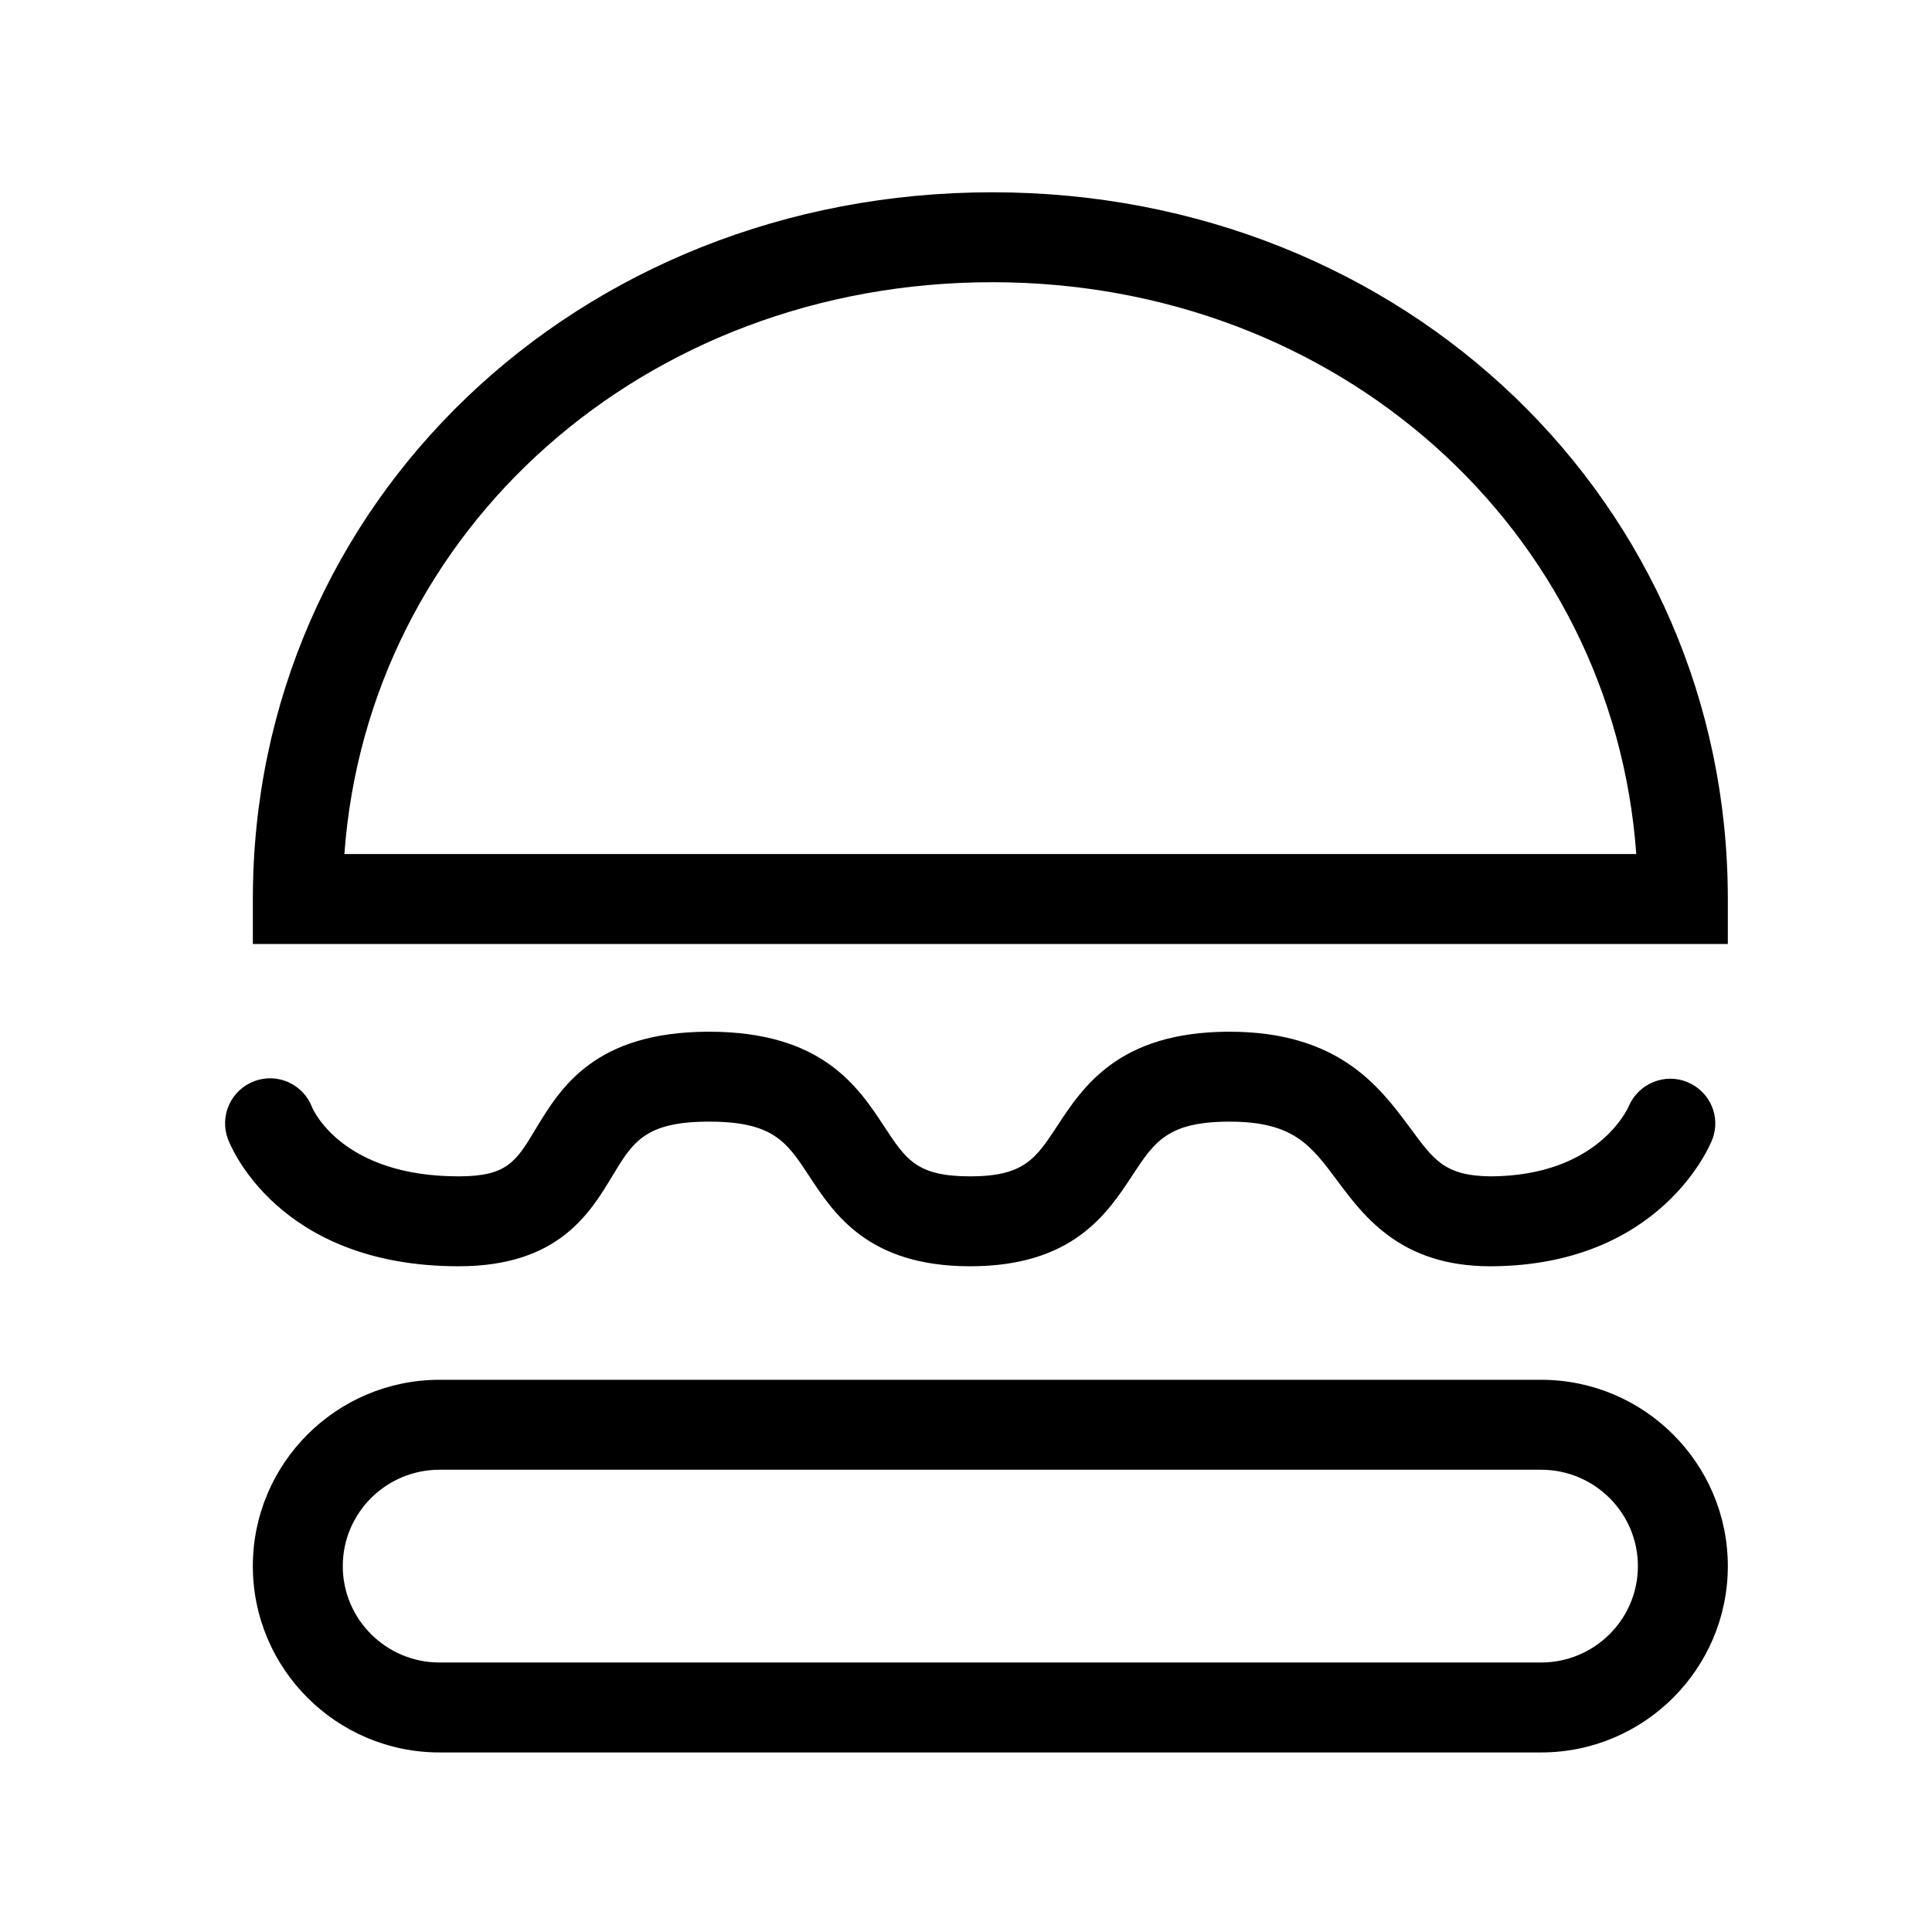
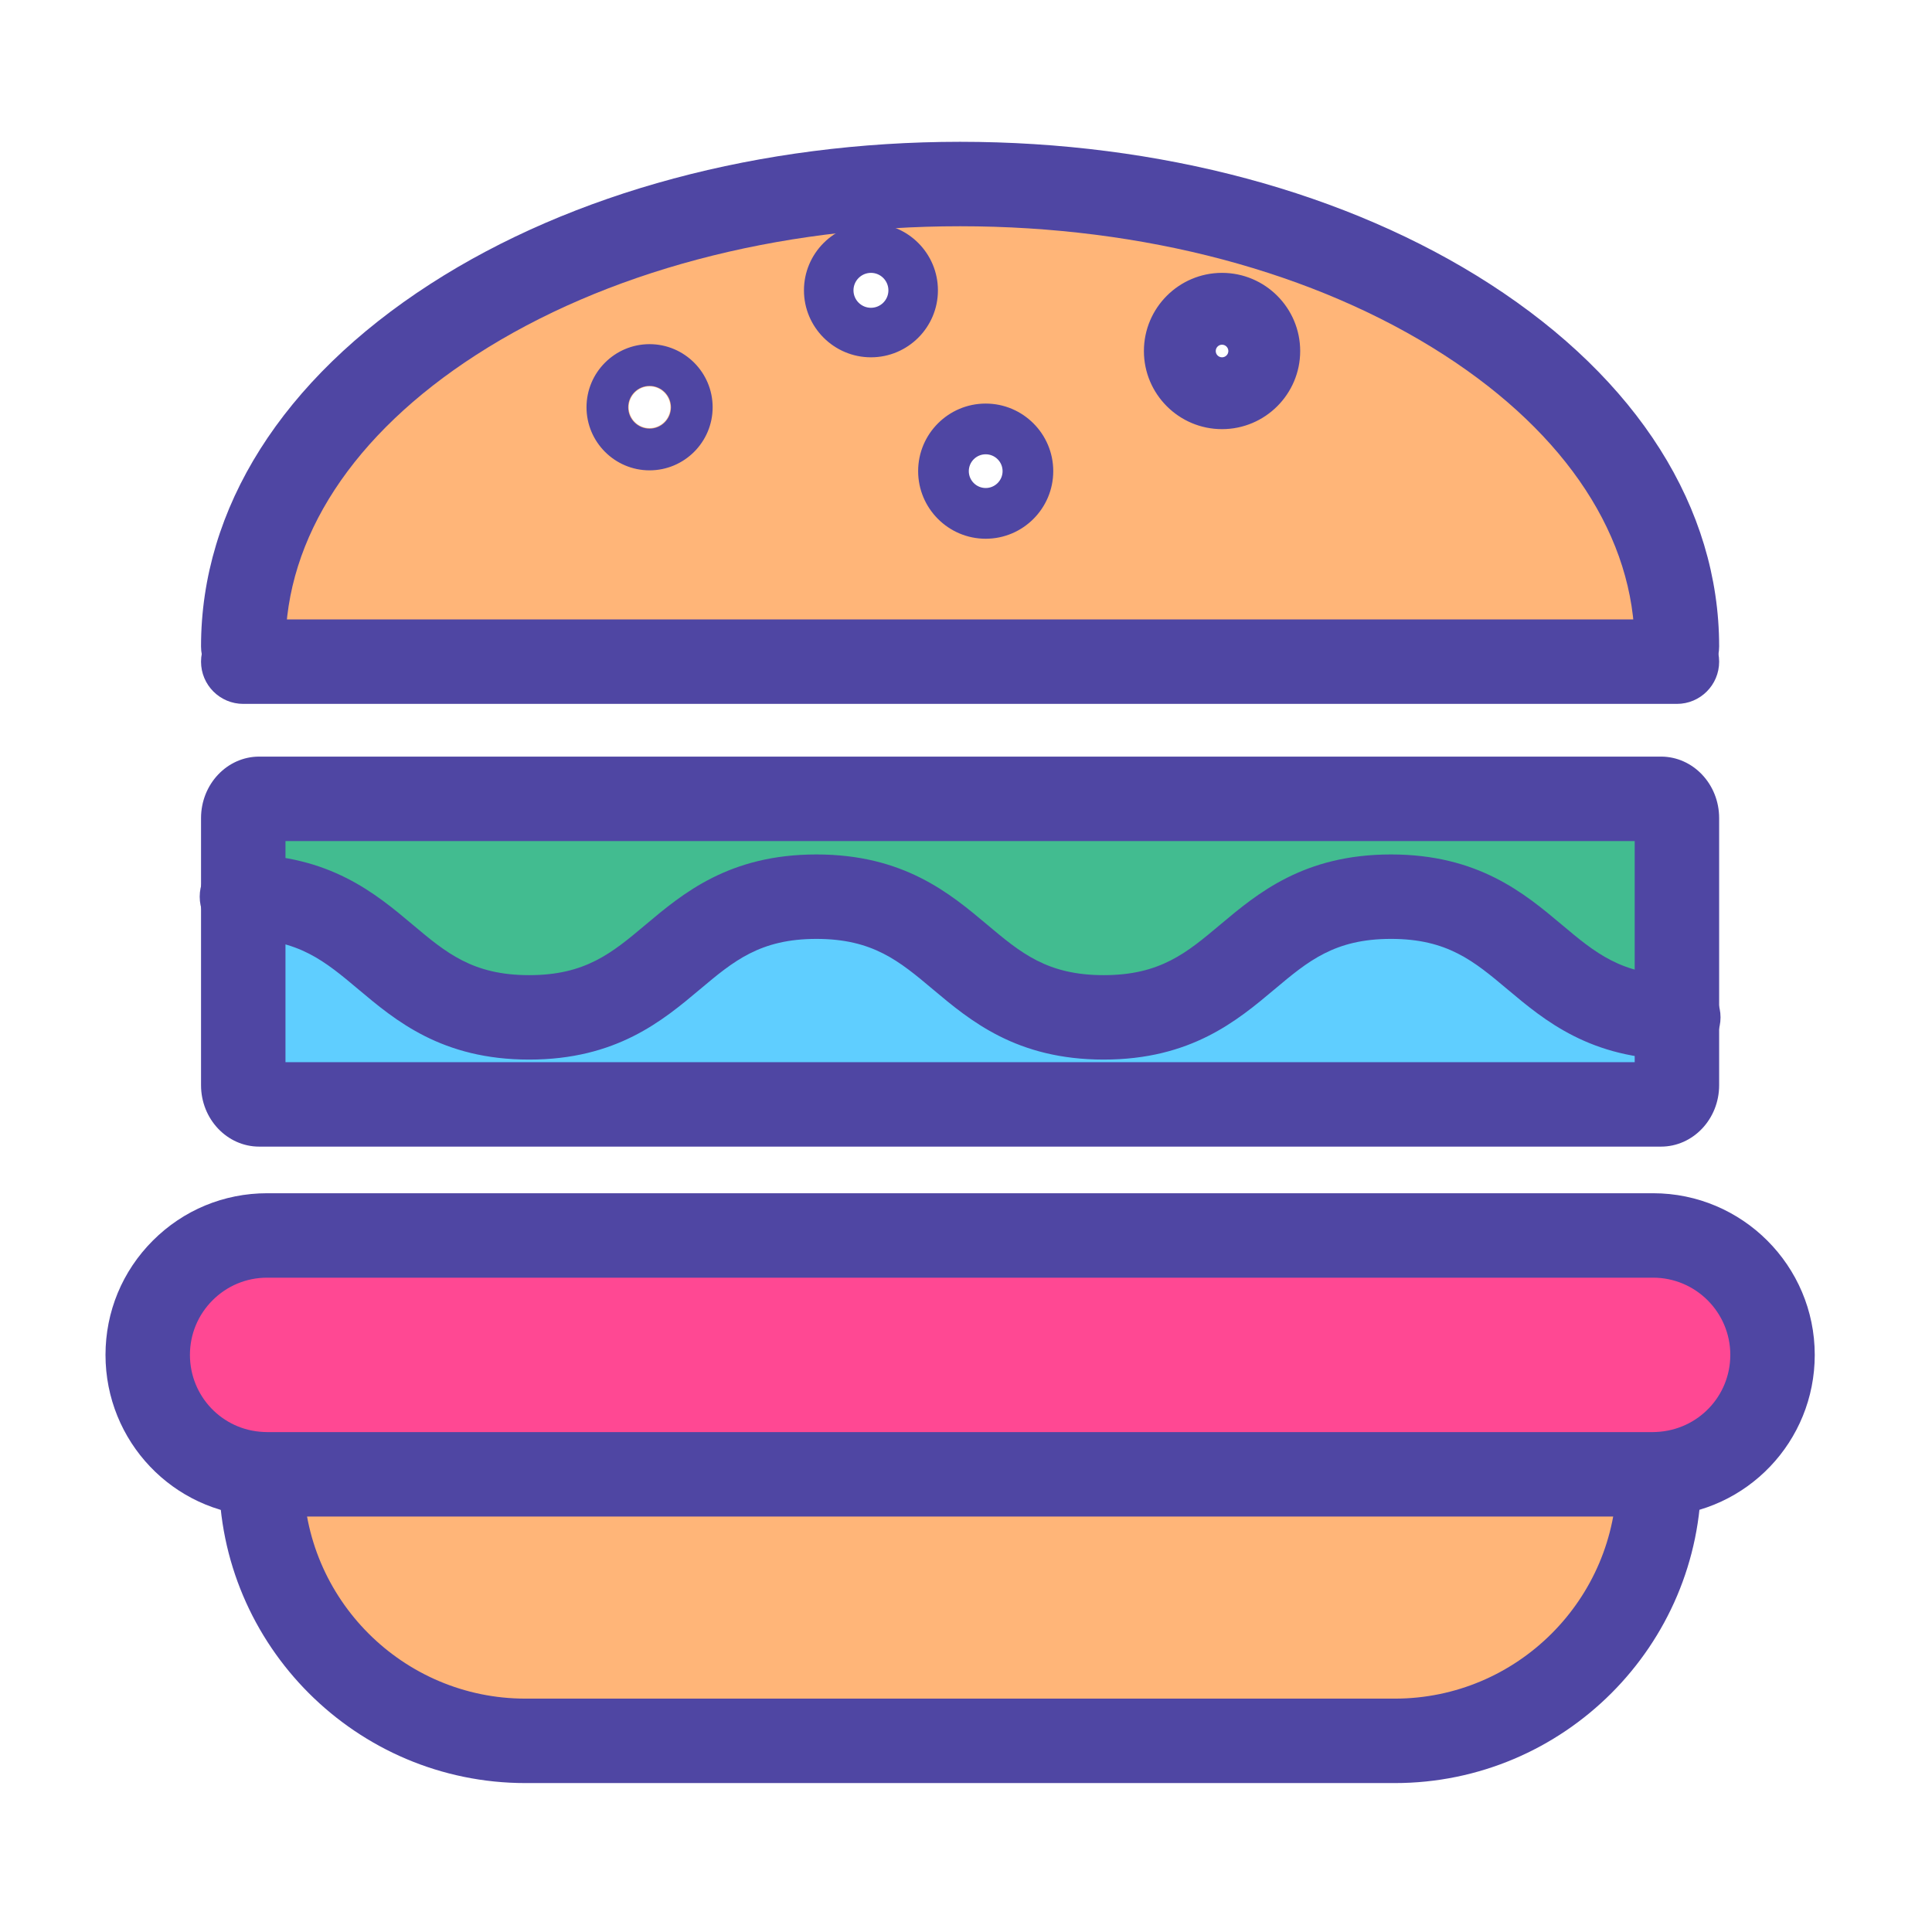
- <svg xmlns="http://www.w3.org/2000/svg" t="1593571036061" class="icon" viewBox="0 0 1024 1024" version="1.1" p-id="3439" width="128" height="128">
+ <svg xmlns="http://www.w3.org/2000/svg" t="1595988740681" class="icon" viewBox="0 0 1024 1024" version="1.1" p-id="3400" width="128" height="128">
  <defs>
    <style type="text/css" />
  </defs>
-   <path d="M816.829 731.32H232.95c-54.559 0-98.939 44.288-98.939 98.749 0 54.472 44.38 98.76 98.939 98.76h583.88c54.559 0 98.954-44.288 98.954-98.76 0-54.461-44.39-98.749-98.954-98.749z m0 149.837H232.95c-28.273 0-51.272-22.902-51.272-51.087 0-28.18 22.994-51.082 51.272-51.082h583.88c28.268 0 51.287 22.902 51.287 51.082 0 28.186-23.014 51.087-51.287 51.087zM525.962 101.914c-219.786 0-391.946 164.547-391.946 374.584v23.834h781.773v-23.834c-0.005-210.043-171.233-374.584-389.827-374.584zM182.533 452.664c12.462-171.781 158.817-303.084 343.424-303.084 183.465 0 328.919 131.308 341.304 303.084H182.533zM243.113 671.145c52.577 0 69.32-27.745 81.541-48.01 10.772-17.874 17.275-28.646 51.195-28.646 34.089 0 41.231 10.86 53.038 28.867 13.251 20.168 31.406 47.79 85.335 47.79 54.308 0 72.586-27.837 85.934-48.133 11.602-17.695 18.601-28.37 50.867-28.518h0.732c33.715 0 42.998 12.447 56.975 31.217 14.295 19.18 33.828 45.44 81.111 45.44h0.763c89.846-0.558 115.85-64.394 116.905-67.092 4.746-12.134-1.178-25.605-13.225-30.546-12.027-4.966-25.897 0.845-31.017 12.826-0.655 1.485-16.461 36.803-72.96 37.151-25.155-0.159-30.679-9.221-43.346-26.26-15.857-21.294-37.53-50.401-95.283-50.401h-0.906c-57.82 0.312-76.682 29.051-90.465 50.028-11.279 17.172-17.5 26.634-46.08 26.634-28.211 0-33.987-8.791-45.481-26.291-13.967-21.258-33.085-50.371-92.887-50.371-60.841 0-78.858 29.885-92.017 51.681-10.337 17.162-15.053 24.98-40.719 24.98-61.199 0-76.872-34.606-77.773-36.751-4.69-12.104-18.278-18.304-30.479-13.716a23.813 23.813 0 0 0-14.1 30.602c1.014 2.76 26.045 67.523 122.342 67.523z" p-id="3440" />
+   <path d="M876.175 654.818c34.942 0 63.299 28.357 63.299 63.299 0 33.919-26.694 61.604-60.198 63.203-1.023 0.064-2.078 0.096-3.101 0.096H141.559c-1.023 0-2.046-0.032-3.069-0.096-33.504-1.566-60.198-29.252-60.198-63.203 0-17.455 7.097-33.312 18.542-44.757 11.445-11.445 27.238-18.542 44.725-18.542h734.616z" fill="#FF4893" p-id="3401" />
+   <path d="M888.803 539.218v35.965c0 5.627-3.772 10.166-8.44 10.166H137.371c-4.667 0-8.44-4.54-8.44-10.166v-99.935c75.415 0.384 75.639 63.97 151.533 63.97 76.118 0 76.118-63.97 152.268-63.97 76.118 0 76.118 63.97 152.237 63.97 76.15 0 76.15-63.97 152.3-63.97 75.863 0 76.118 63.554 151.533 63.97z" fill="#5FCEFF" p-id="3402" />
+   <path d="M888.803 433.593v105.626c-75.415-0.416-75.671-63.97-151.533-63.97-76.15 0-76.15 63.97-152.3 63.97-76.118 0-76.118-63.97-152.237-63.97-76.15 0-76.15 63.97-152.268 63.97-75.894 0-76.118-63.586-151.533-63.97v-41.656c0-5.627 3.772-10.198 8.44-10.198h742.992c4.667 0 8.44 4.572 8.44 10.198z" fill="#42BC90" p-id="3403" />
+   <path d="M888.803 342.641v8.056H128.931v-8.056c0-135.389 170.107-245.107 379.952-245.107 209.813 0 379.92 109.718 379.92 245.107z m-222.057-156.584c0-10.518-8.536-19.054-19.054-19.054s-19.022 8.536-19.022 19.054 8.504 19.022 19.022 19.022 19.054-8.504 19.054-19.022z m-130.881 63.65a13.427 13.427 0 1 0-26.854 0c0 7.417 6.01 13.459 13.427 13.459 7.417 0 13.427-6.042 13.427-13.459z m-61.125-95.811c0-7.257-5.882-13.139-13.107-13.139a13.139 13.139 0 0 0-13.139 13.139 13.126 13.126 0 0 0 26.247 0z m-119.404 61.956c0-6.106-4.955-11.061-11.061-11.061s-11.029 4.955-11.029 11.061 4.923 11.061 11.029 11.061c6.106 0 11.061-4.955 11.061-11.061zM876.175 781.416c1.023 0 2.078-0.032 3.101-0.096l0.032 1.311c0 77.365-62.723 140.056-140.056 140.056H278.514c-77.365 0-140.056-62.691-140.056-140.056l0.032-1.311c1.023 0.064 2.046 0.096 3.069 0.096h734.616z" fill="#FFB578" p-id="3404" />
+   <path d="M888.803 365.019a22.378 22.378 0 0 1-22.378-22.378c0-57.611-35.882-112.489-101.035-154.519-68.18-43.986-159.276-68.209-256.507-68.209-97.243 0-188.352 24.223-256.539 68.209-65.153 42.03-101.035 96.905-101.035 154.519a22.378 22.378 0 1 1-44.757 0c0-73.34 43.161-141.575 121.533-192.131 75.332-48.593 175.053-75.354 280.797-75.354 105.731 0 205.443 26.761 280.771 75.354 78.369 50.556 121.527 118.787 121.527 192.131a22.378 22.378 0 0 1-22.378 22.378z" fill="#4F46A3" p-id="3405" />
+   <path d="M888.803 373.075H128.931a22.378 22.378 0 1 1 0-44.757h759.872a22.378 22.378 0 1 1 0 44.757zM739.252 945.065H278.514c-89.568 0-162.435-72.867-162.435-162.435a22.378 22.378 0 1 1 44.757 0c0 64.888 52.79 117.678 117.678 117.678h460.738c64.888 0 117.678-52.79 117.678-117.678a22.378 22.378 0 1 1 44.757 0c0 89.568-72.867 162.435-162.435 162.435z" fill="#4F46A3" p-id="3406" />
+   <path d="M876.175 803.794H141.559c-1.477 0-2.954-0.045-4.431-0.134-45.399-2.123-81.211-39.706-81.211-85.543 0-22.88 8.913-44.399 25.096-60.581 16.183-16.183 37.688-25.096 60.546-25.096h734.616c47.241 0 85.677 38.433 85.677 85.677 0 45.796-35.802 83.375-81.508 85.559-1.18 0.07-2.698 0.118-4.169 0.118z m-734.616-126.597c-10.908 0-21.17 4.258-28.9 11.988s-11.988 18.005-11.988 28.932c0 21.889 17.071 39.83 38.865 40.85 0.886 0.051 1.455 0.067 2.024 0.067h734.616c0.572 0 1.164-0.016 1.739-0.054 22.1-1.055 39.181-18.999 39.181-40.866 0-22.564-18.357-40.92-40.92-40.92H141.559zM880.363 607.731H137.371c-16.992 0-30.818-14.6-30.818-32.548v-141.591c0-17.963 13.827-32.576 30.818-32.576h742.992c16.992 0 30.818 14.613 30.818 32.576v141.591c0 17.944-13.827 32.548-30.818 32.548z m-729.054-44.757h715.115v-117.202H151.309V562.975z" fill="#4F46A3" p-id="3407" />
+   <path d="M889.538 561.597h-0.735c-45.796-0.253-70.204-20.757-89.817-37.234-17.778-14.936-31.819-26.733-61.716-26.733-29.923 0-43.973 11.8-61.758 26.742-19.744 16.586-44.312 37.228-90.539 37.228-46.214 0-70.779-20.642-90.517-37.231-17.778-14.936-31.819-26.736-61.723-26.736-29.926 0-43.97 11.803-61.755 26.745-19.738 16.586-44.303 37.225-90.514 37.225-46.221 0-70.786-20.646-90.52-37.234-17.669-14.853-31.627-26.582-61.125-26.733h-0.591a22.378 22.378 0 1 1 0-44.757h0.703c45.796 0.233 70.198 20.745 89.807 37.228 17.778 14.939 31.816 26.742 61.726 26.742 29.904 0 43.945-11.797 61.723-26.736 19.744-16.589 44.315-37.234 90.546-37.234 46.214 0 70.779 20.646 90.517 37.231 17.778 14.939 31.816 26.739 61.723 26.739 29.92 0 43.97-11.8 61.751-26.742 19.747-16.586 44.319-37.228 90.546-37.228 46.202 0 70.767 20.639 90.508 37.225 17.679 14.853 31.64 26.582 61.147 26.745h0.614c12.359 0 22.378 10.019 22.378 22.378s-10.019 22.369-22.378 22.369zM461.633 189.381c-19.584 0-35.518-15.917-35.518-35.486 0-19.584 15.933-35.518 35.518-35.518 19.568 0 35.486 15.933 35.486 35.518 0 19.568-15.917 35.486-35.486 35.486z m0-44.757a9.281 9.281 0 0 0-9.271 9.271 9.265 9.265 0 0 0 9.271 9.239 9.249 9.249 0 0 0 9.239-9.239c0-5.112-4.143-9.271-9.239-9.271zM647.693 227.456c-22.829 0-41.397-18.571-41.397-41.4 0-22.845 18.571-41.432 41.397-41.432 22.845 0 41.432 18.587 41.432 41.432 0 22.829-18.587 41.4-41.432 41.4z m0-44.757c-1.832 0-3.325 1.506-3.325 3.357 0 1.832 1.493 3.325 3.325 3.325 1.851 0 3.36-1.493 3.36-3.325a3.366 3.366 0 0 0-3.36-3.357zM522.438 285.544c-19.744 0-35.805-16.077-35.805-35.837 0-19.744 16.061-35.805 35.805-35.805s35.805 16.061 35.805 35.805c0 19.763-16.061 35.837-35.805 35.837z m0-44.757a8.945 8.945 0 0 0-8.951 8.919c0 4.936 4.015 8.951 8.951 8.951s8.951-4.015 8.951-8.951a8.945 8.945 0 0 0-8.951-8.919zM344.274 249.291c-18.421 0-33.408-15-33.408-33.44s14.987-33.44 33.408-33.44c18.44 0 33.44 15 33.44 33.44s-15 33.44-33.44 33.44z m0-44.757c-6.24 0-11.317 5.077-11.317 11.317a11.33 11.33 0 0 0 22.666 0 11.349 11.349 0 0 0-11.349-11.317z" fill="#4F46A3" p-id="3408" />
</svg>
